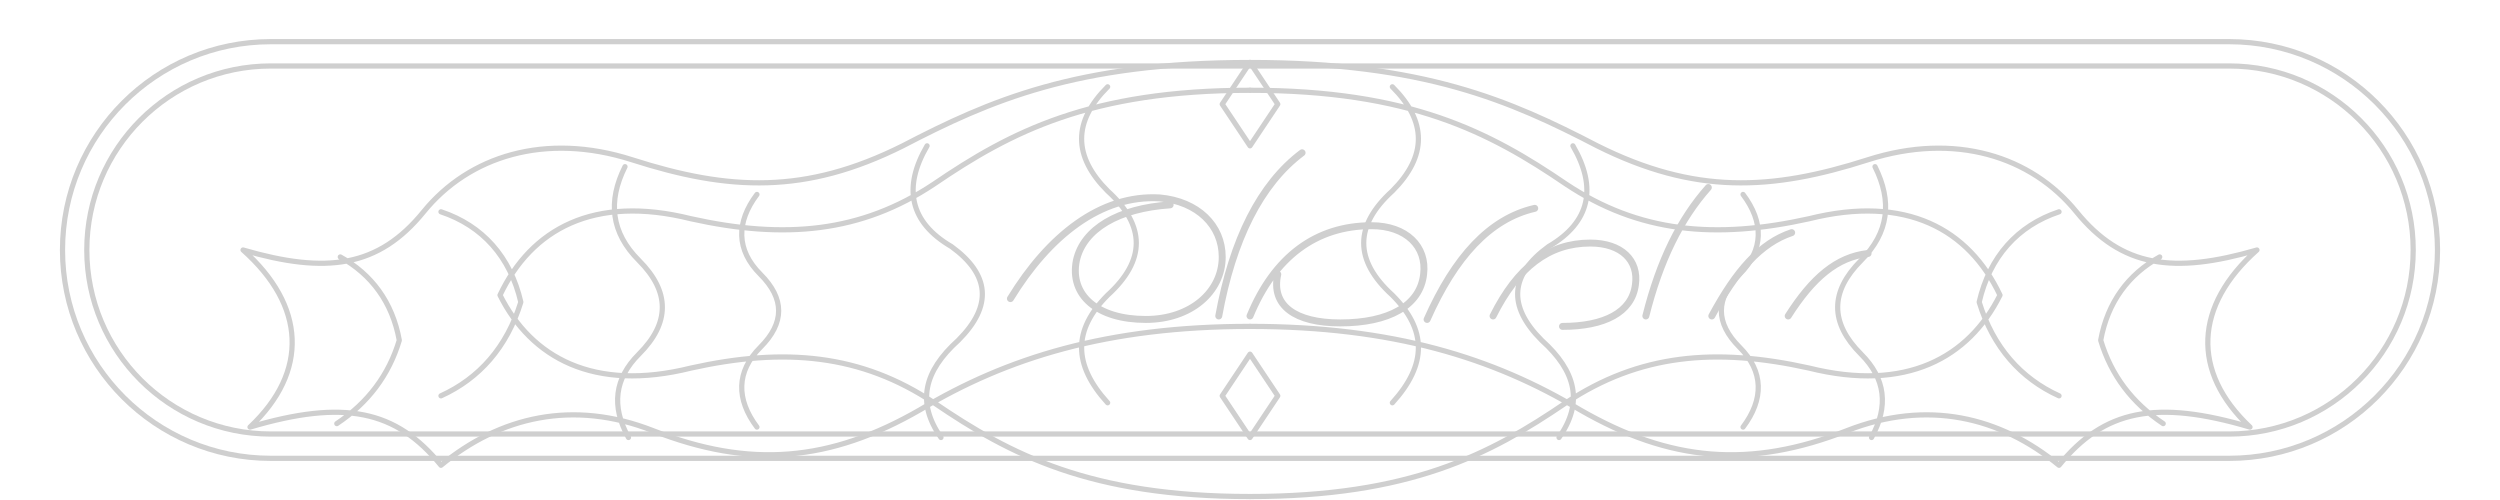
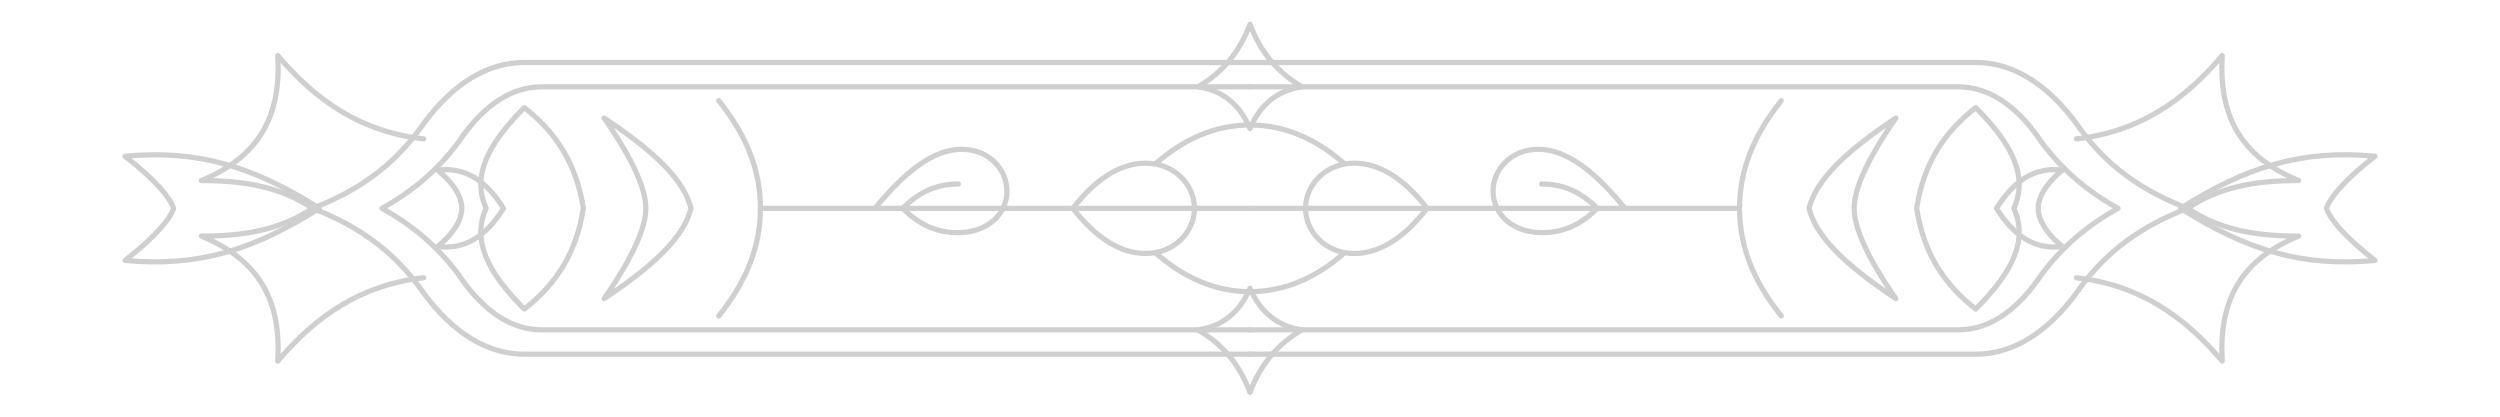
- <svg xmlns="http://www.w3.org/2000/svg" viewBox="0 0 720 144" fill="none" stroke="#CFCFCF" stroke-width="1.5" stroke-linecap="round" stroke-linejoin="round">
+ <svg xmlns="http://www.w3.org/2000/svg" viewBox="0 0 720 120" fill="none" stroke="#CFCFCF" stroke-width="1.5" stroke-linecap="round" stroke-linejoin="round">
  <defs>
-     <path id="half" d="M360 18C310 18 285 29 260 42c-28 14-50 13-78 4-25-8-47-1-60 15-13 16-28 18-52 11 18 16 19 35 2 51 27-8 42-5 55 11 17-14 38-19 61-10 28 11 51 9 77-6 25-15 54-24 95-24M360 26c-46 0-69 12-91 27-21 14-43 16-70 10-28-7-46 3-55 22 9 18 27 28 55 21 27-6 49-4 70 10 22 15 45 27 91 27M127 61c12 4 20 13 23 26-4 13-12 22-23 27M98 74c9 5 15 13 17 24-3 10-9 18-18 24M180 48c-5 10-4 19 4 27 9 9 9 18 0 27-7 7-8 15-3 24M218 56c-6 8-6 16 1 23 7 7 7 14 0 21-7 7-7 15-1 23M267 42c-7 12-5 22 7 29 11 8 12 17 2 27-10 9-12 18-5 28M319 25c-10 10-10 20 0 30 11 10 11 20 0 30-10 10-10 20 0 31" />
+     <g id="half">
+       <path d="M360 18H151c-13 0-23 9-30 19-8 11-18 18-31 23 13 5 23 12 31 23 7 10 17 19 30 19h209" />
+       <path d="M360 25H156c-10 0-18 7-24 16-6 8-13 14-22 19 9 5 16 11 22 19 6 9 14 16 24 16h204" />
+       <path d="M122 40c-18-2-31-11-42-24 1 17-5 29-22 36 13 0 23 2 32 8-9 6-19 8-32 8 17 7 23 19 22 36 11-13 24-22 42-24" />
+       <path d="M92 60C73 48 57 43 36 45c9 7 13 12 14 15-1 3-5 8-14 15 21 2 37-3 56-15Z" />
+       <path d="M151 31c-11 11-15 20-11 29-4 9 0 18 11 29M151 31c9 7 15 16 17 29-2 13-8 22-17 29" />
+       <path d="M126 49c8-1 14 3 19 11-5 8-11 12-19 11 5-4 7-8 7-11s-2-7-7-11Z" />
+       <path d="M174 34c15 10 23 18 25 26-2 8-10 16-25 26 9-13 12-21 12-26s-3-13-12-26Z" />
+       <path d="M207 29c8 10 12 20 12 31s-4 21-12 31M219 60h141" />
+       <path d="M252 60c9-11 17-17 25-17 8 0 13 6 13 12 0 7-6 12-14 12-6 0-11-2-16-7 5-5 10-7 16-7M309 60c7-9 14-13 21-13 8 0 14 6 14 13s-6 13-14 13c-7 0-14-4-21-13Z" />
+     </g>
  </defs>
-   <rect x="18" y="12" width="684" height="120" rx="60" />
-   <rect x="25" y="19" width="670" height="106" rx="53" />
  <use href="#half" />
  <use href="#half" transform="translate(720 0) scale(-1 1)" />
-   <path d="M360 18l8 12-8 12-8-12 8-12Zm0 84 8 12-8 12-8-12 8-12Z" />
-   <g stroke-width="2">
-     <path d="M291 86c11-18 26-30 43-29 11 1 18 8 18 17 0 10-9 18-22 18-14 0-22-7-20-17 2-9 12-15 27-16M351 91c4-22 12-38 24-47M360 91c7-17 19-26 35-26 10 0 16 6 15 14-1 9-10 14-24 14-13 0-20-5-18-14M411 92c8-18 18-29 31-32M430 91c7-14 16-21 28-21 9 0 14 5 13 12-1 8-9 12-21 12M474 91c4-16 10-28 18-37M493 91c7-13 14-21 23-24M515 91c7-11 14-17 23-18" />
-   </g>
+   <path d="M360 7c-3 8-8 14-15 18 7 1 12 5 15 12 3-7 8-11 15-12-7-4-12-10-15-18ZM360 113c-3-8-8-14-15-18 7-1 12-5 15-12 3 7 8 11 15 12-7 4-12 10-15 18Z" />
+   <path d="M333 47c8-7 17-11 27-11s19 4 27 11M333 73c8 7 17 11 27 11s19-4 27-11" />
</svg>
